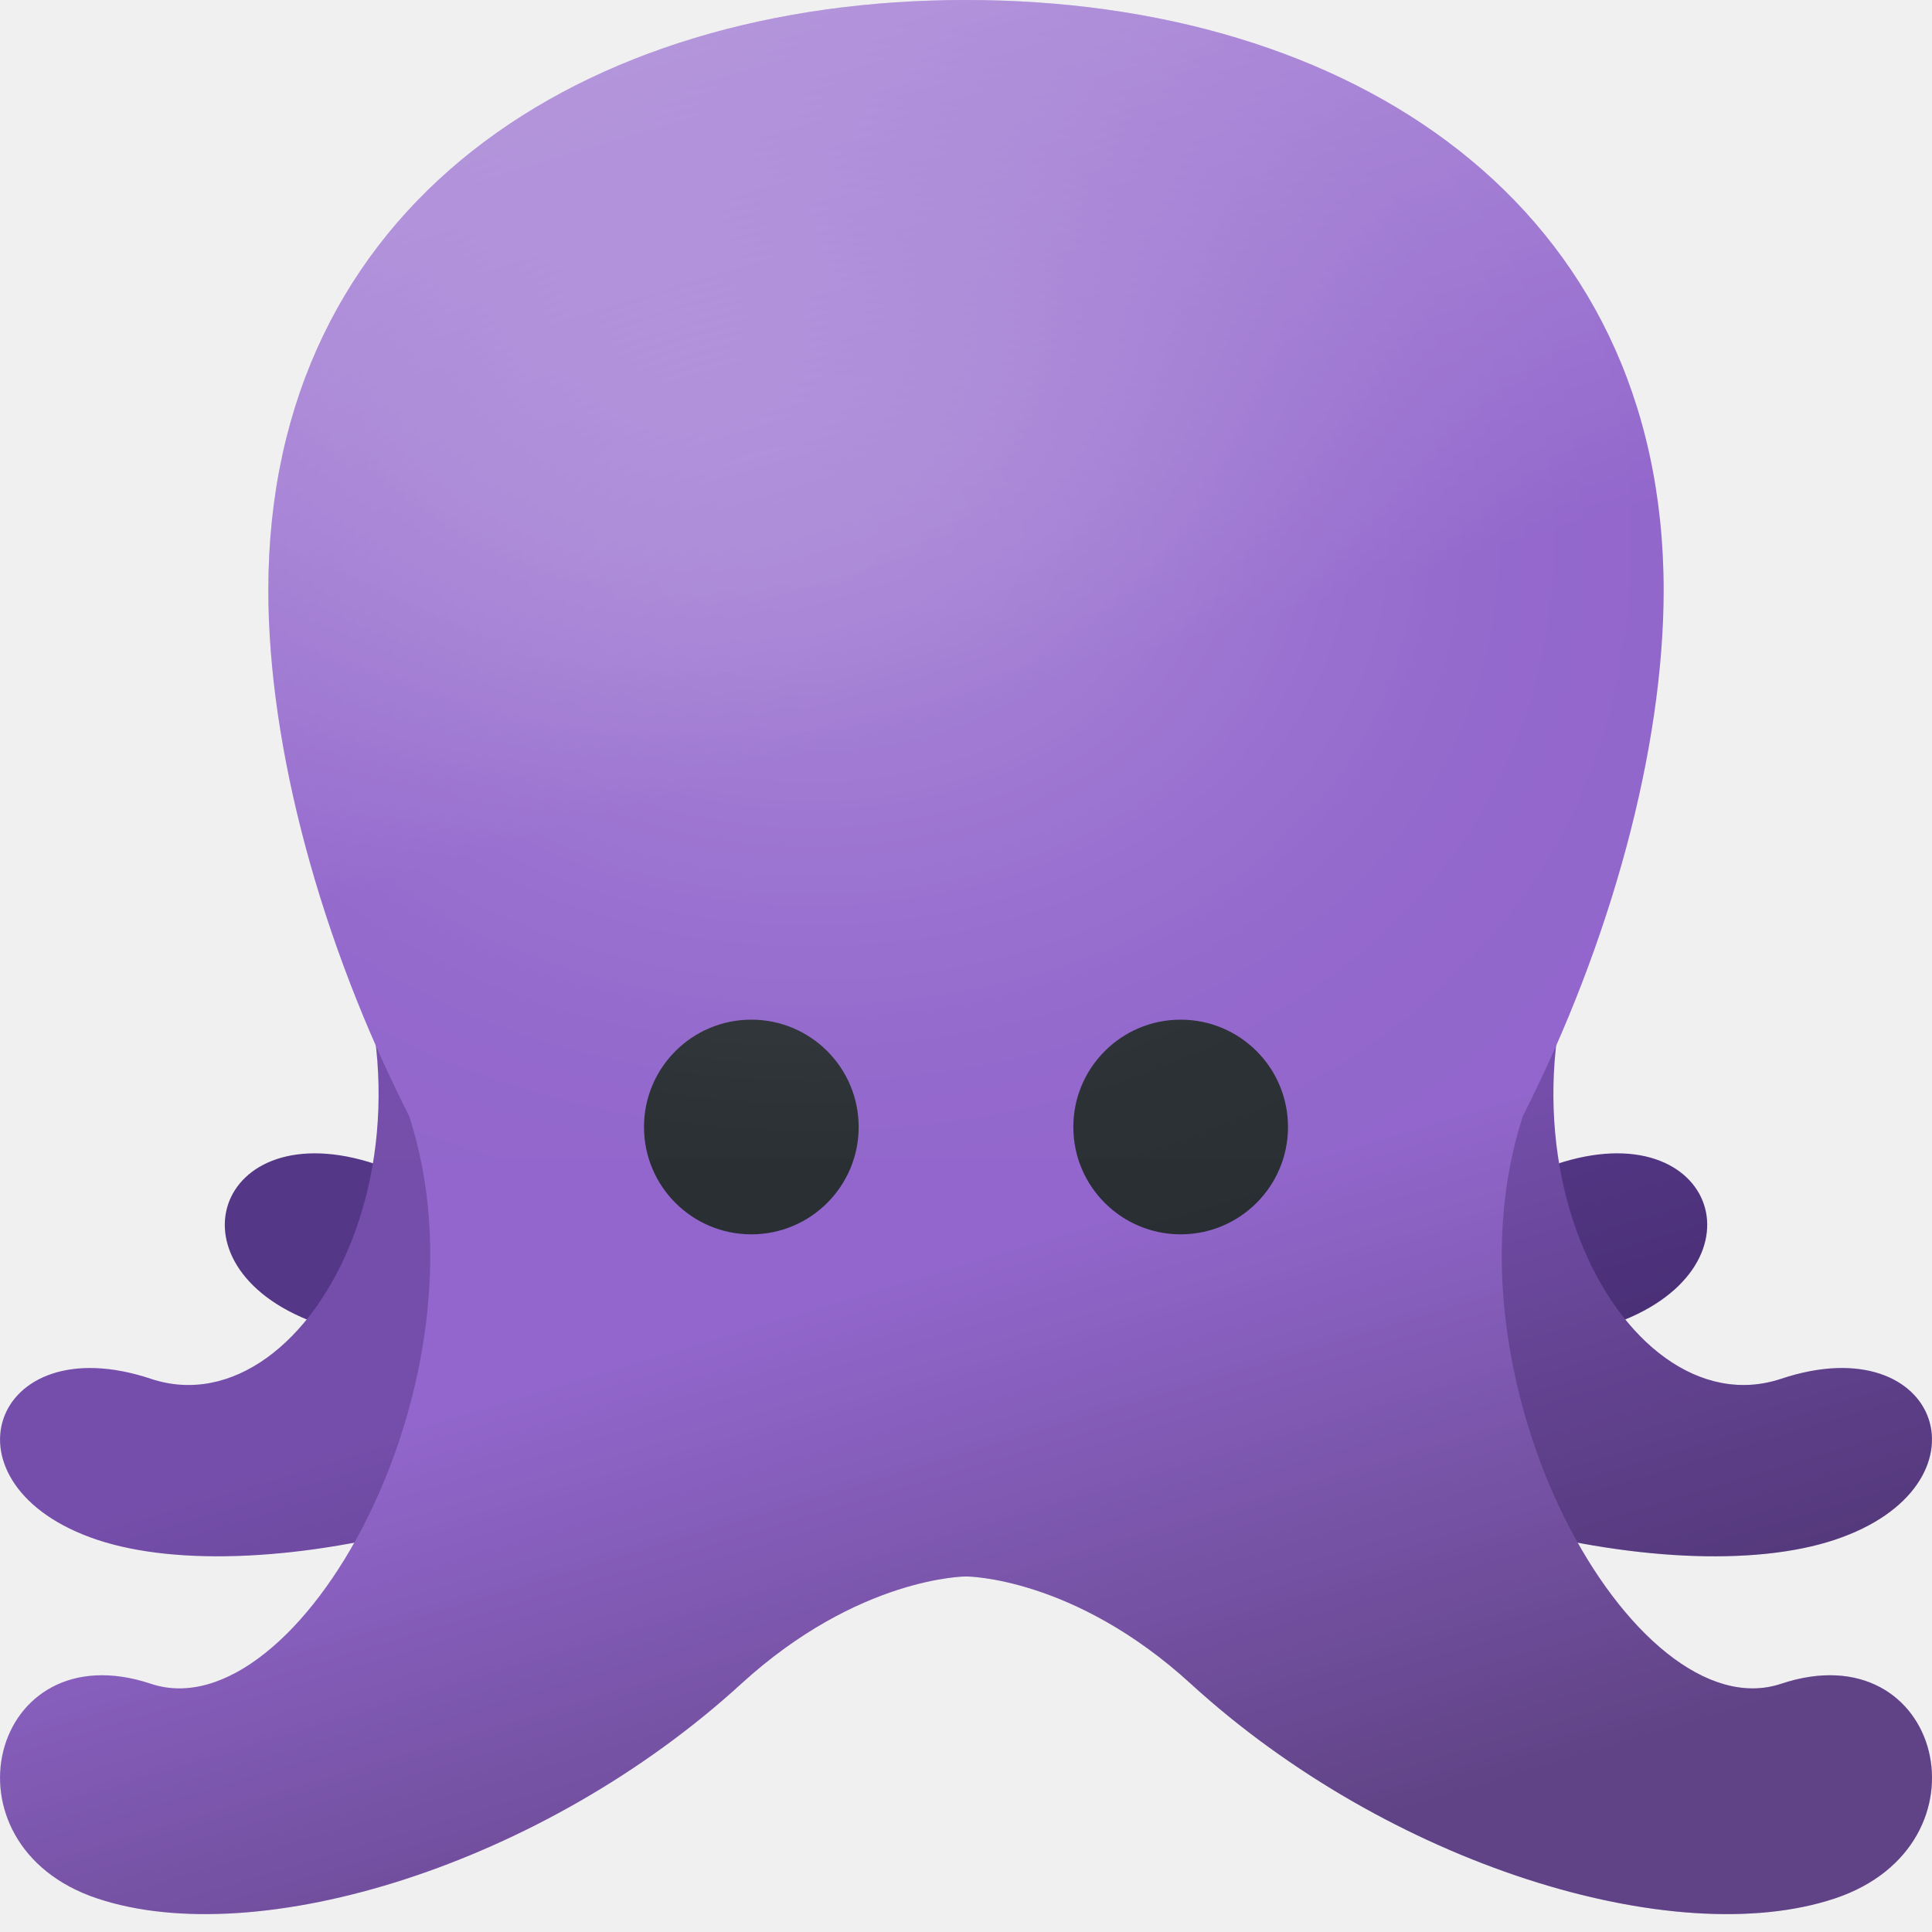
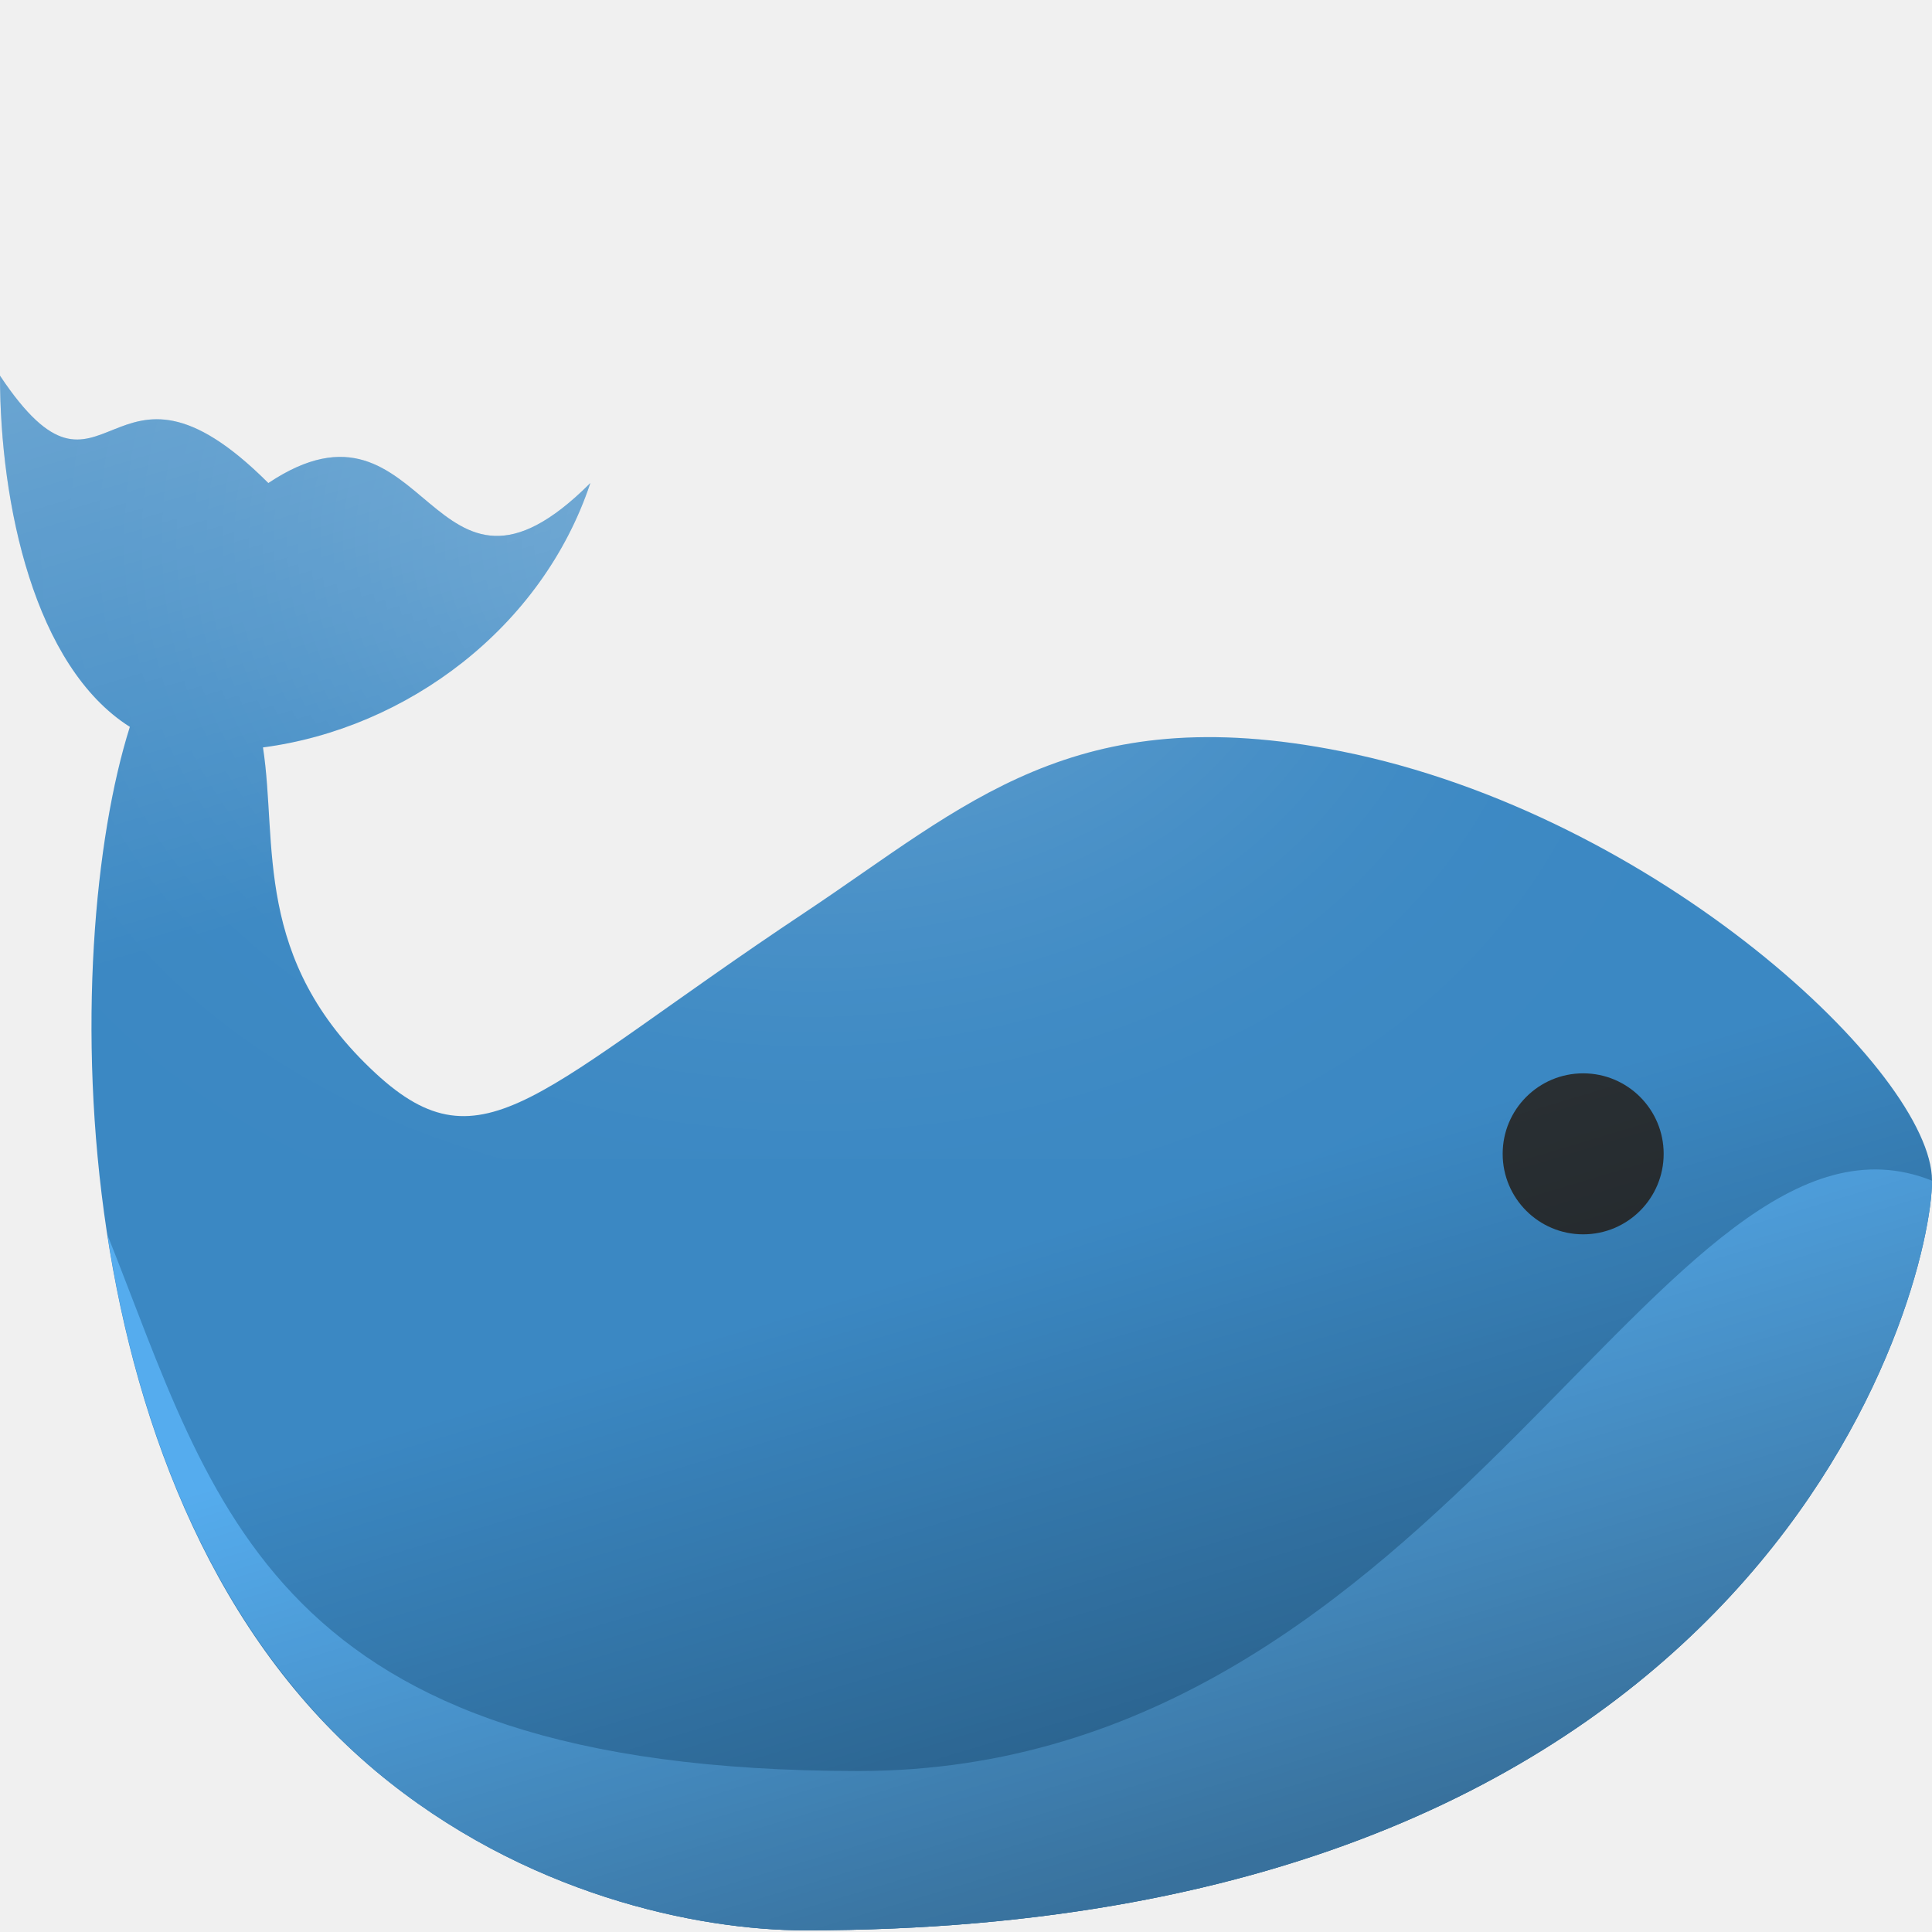
<svg xmlns="http://www.w3.org/2000/svg" viewBox="0 0 36 36" width="432" height="432">
  <defs>
-     <g id="sa-art">
-       <path fill="#553788" d="M10 12c3 5 0 10.692-3 9.692s-4 2-1 3 9.465-.465 13-4c1-1 2-1 2-1L10 12z" />
-       <path fill="#553788" d="M26 12c-3 5 0 10.692 3 9.692s4 2 1 3-9.465-.465-13-4c-1-1-2-1-2-1L26 12z" />
-       <path fill="#744EAA" d="M30.188 16c-3 5 0 10.692 3 9.692s4 2 1 3-9.465-.465-13-4c-1-1-2-1-2-1l11-7.692zM5.812 16c3 5 0 10.692-3 9.692s-4 2-1 3 9.465-.465 13-4c1-1 2-1 2-1L5.812 16z" />
-       <path fill="#9266CC" d="M33.188 31.375c-2.729.91-6.425-5.626-4.812-10.578C30.022 17.554 31 13.94 31 11c0-7.18-5.82-11-13-11S5 3.82 5 11c0 2.94.978 6.554 2.624 9.797 1.613 4.952-2.083 11.488-4.812 10.578-3-1-4 3-1 4s8.31-.627 12-4c2.189-2 4.189-2 4.189-2s2 0 4.188 2c3.69 3.373 9 5 12 4s1.999-5-1.001-4z" />
-       <circle cx="14" cy="21" r="2" fill="#292F33" />
-       <circle cx="22" cy="21" r="2" fill="#292F33" />
+     <g id="sa-art" transform="translate(36,0) scale(-1,1)">
+       <path fill="#3B88C3" d="M36 7.001c-2 3-2-1-5 2-3-2-3 3-6 0 .899 2.699 3.419 4.574 6.1 4.926-.277 1.789.202 3.946-2.1 6.073-2.008 1.857-3.023.312-8-2.999-3-1.996-5-4-10-3C5.117 15.178 0 20 0 22s3 13.969 21 13.969c2 0 5.243-.664 8-2.969 5.955-4.978 5.882-15.349 4.58-19.456C35.36 12.417 36 9.394 36 7.001z" />
+       <path fill="#55ACEE" d="M30.214 31.812c.149-.165.289-.338.429-.511 1.879-2.351 2.902-5.349 3.355-8.29C31.999 28.008 30.992 33 20 33 9 33 5 20 0 22c0 2 3 13.969 21 13.969 2 0 5.243-.664 8-2.969a12.037 12.037 0 0 0 1.214-1.188z" />
+       <circle cx="6.5" cy="21.5" r="1.5" fill="#292F33" />
    </g>
    <filter id="sa-alpha">
      <feColorMatrix type="matrix" values="0 0 0 0 1  0 0 0 0 1  0 0 0 0 1  0 0 0 1 0" />
    </filter>
    <filter id="sa-soft" x="-50%" y="-50%" width="200%" height="200%">
      <feGaussianBlur stdDeviation="4.32" />
    </filter>
    <mask id="sa-mask">
      <g filter="url(#sa-alpha)">
        <use href="#sa-art" />
      </g>
    </mask>
    <linearGradient id="sa-vol" x1="0.2" y1="0" x2="0.5" y2="1">
      <stop offset="0" stop-color="#ffffff" stop-opacity="0.34" />
      <stop offset="0.42" stop-color="#ffffff" stop-opacity="0" />
      <stop offset="0.68" stop-color="#000000" stop-opacity="0" />
      <stop offset="1" stop-color="#000000" stop-opacity="0.34" />
    </linearGradient>
  </defs>
  <use href="#sa-art" />
  <g mask="url(#sa-mask)">
    <rect x="0" y="0" width="36" height="36" fill="url(#sa-vol)" />
    <ellipse cx="15.12" cy="10.08" rx="9.36" ry="5.76" fill="#ffffff" opacity="0.22" filter="url(#sa-soft)" />
  </g>
</svg>
